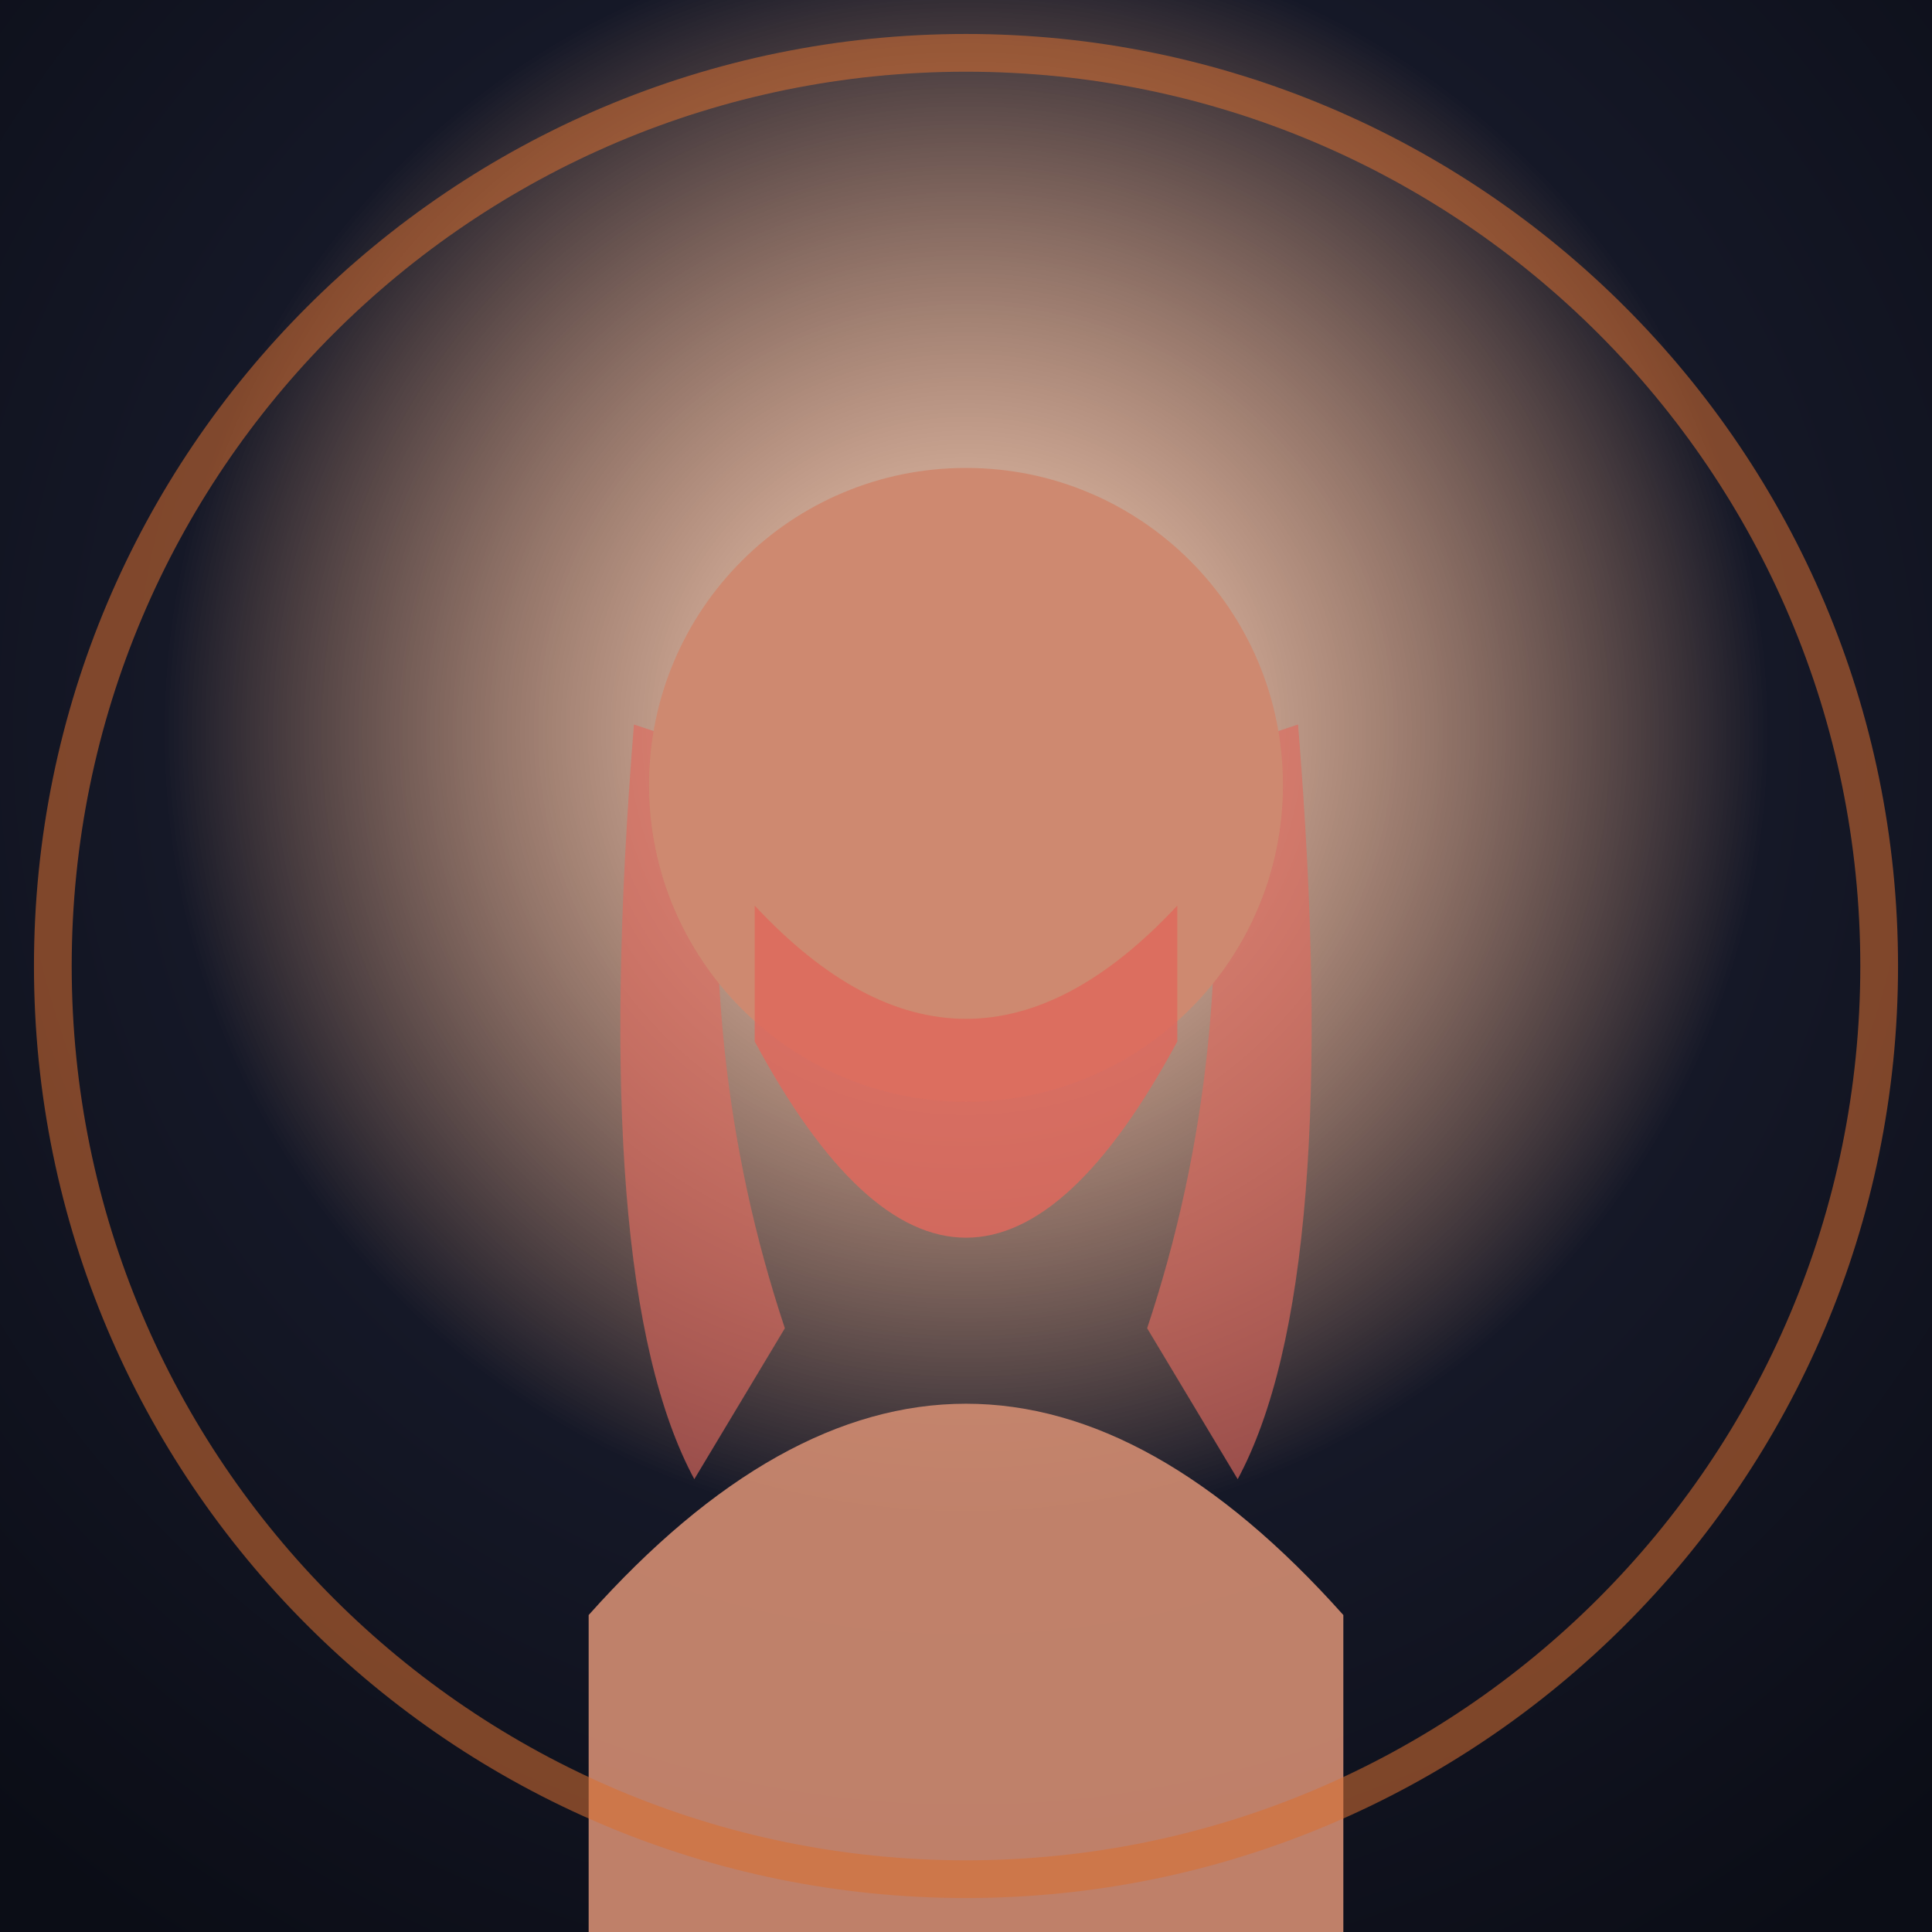
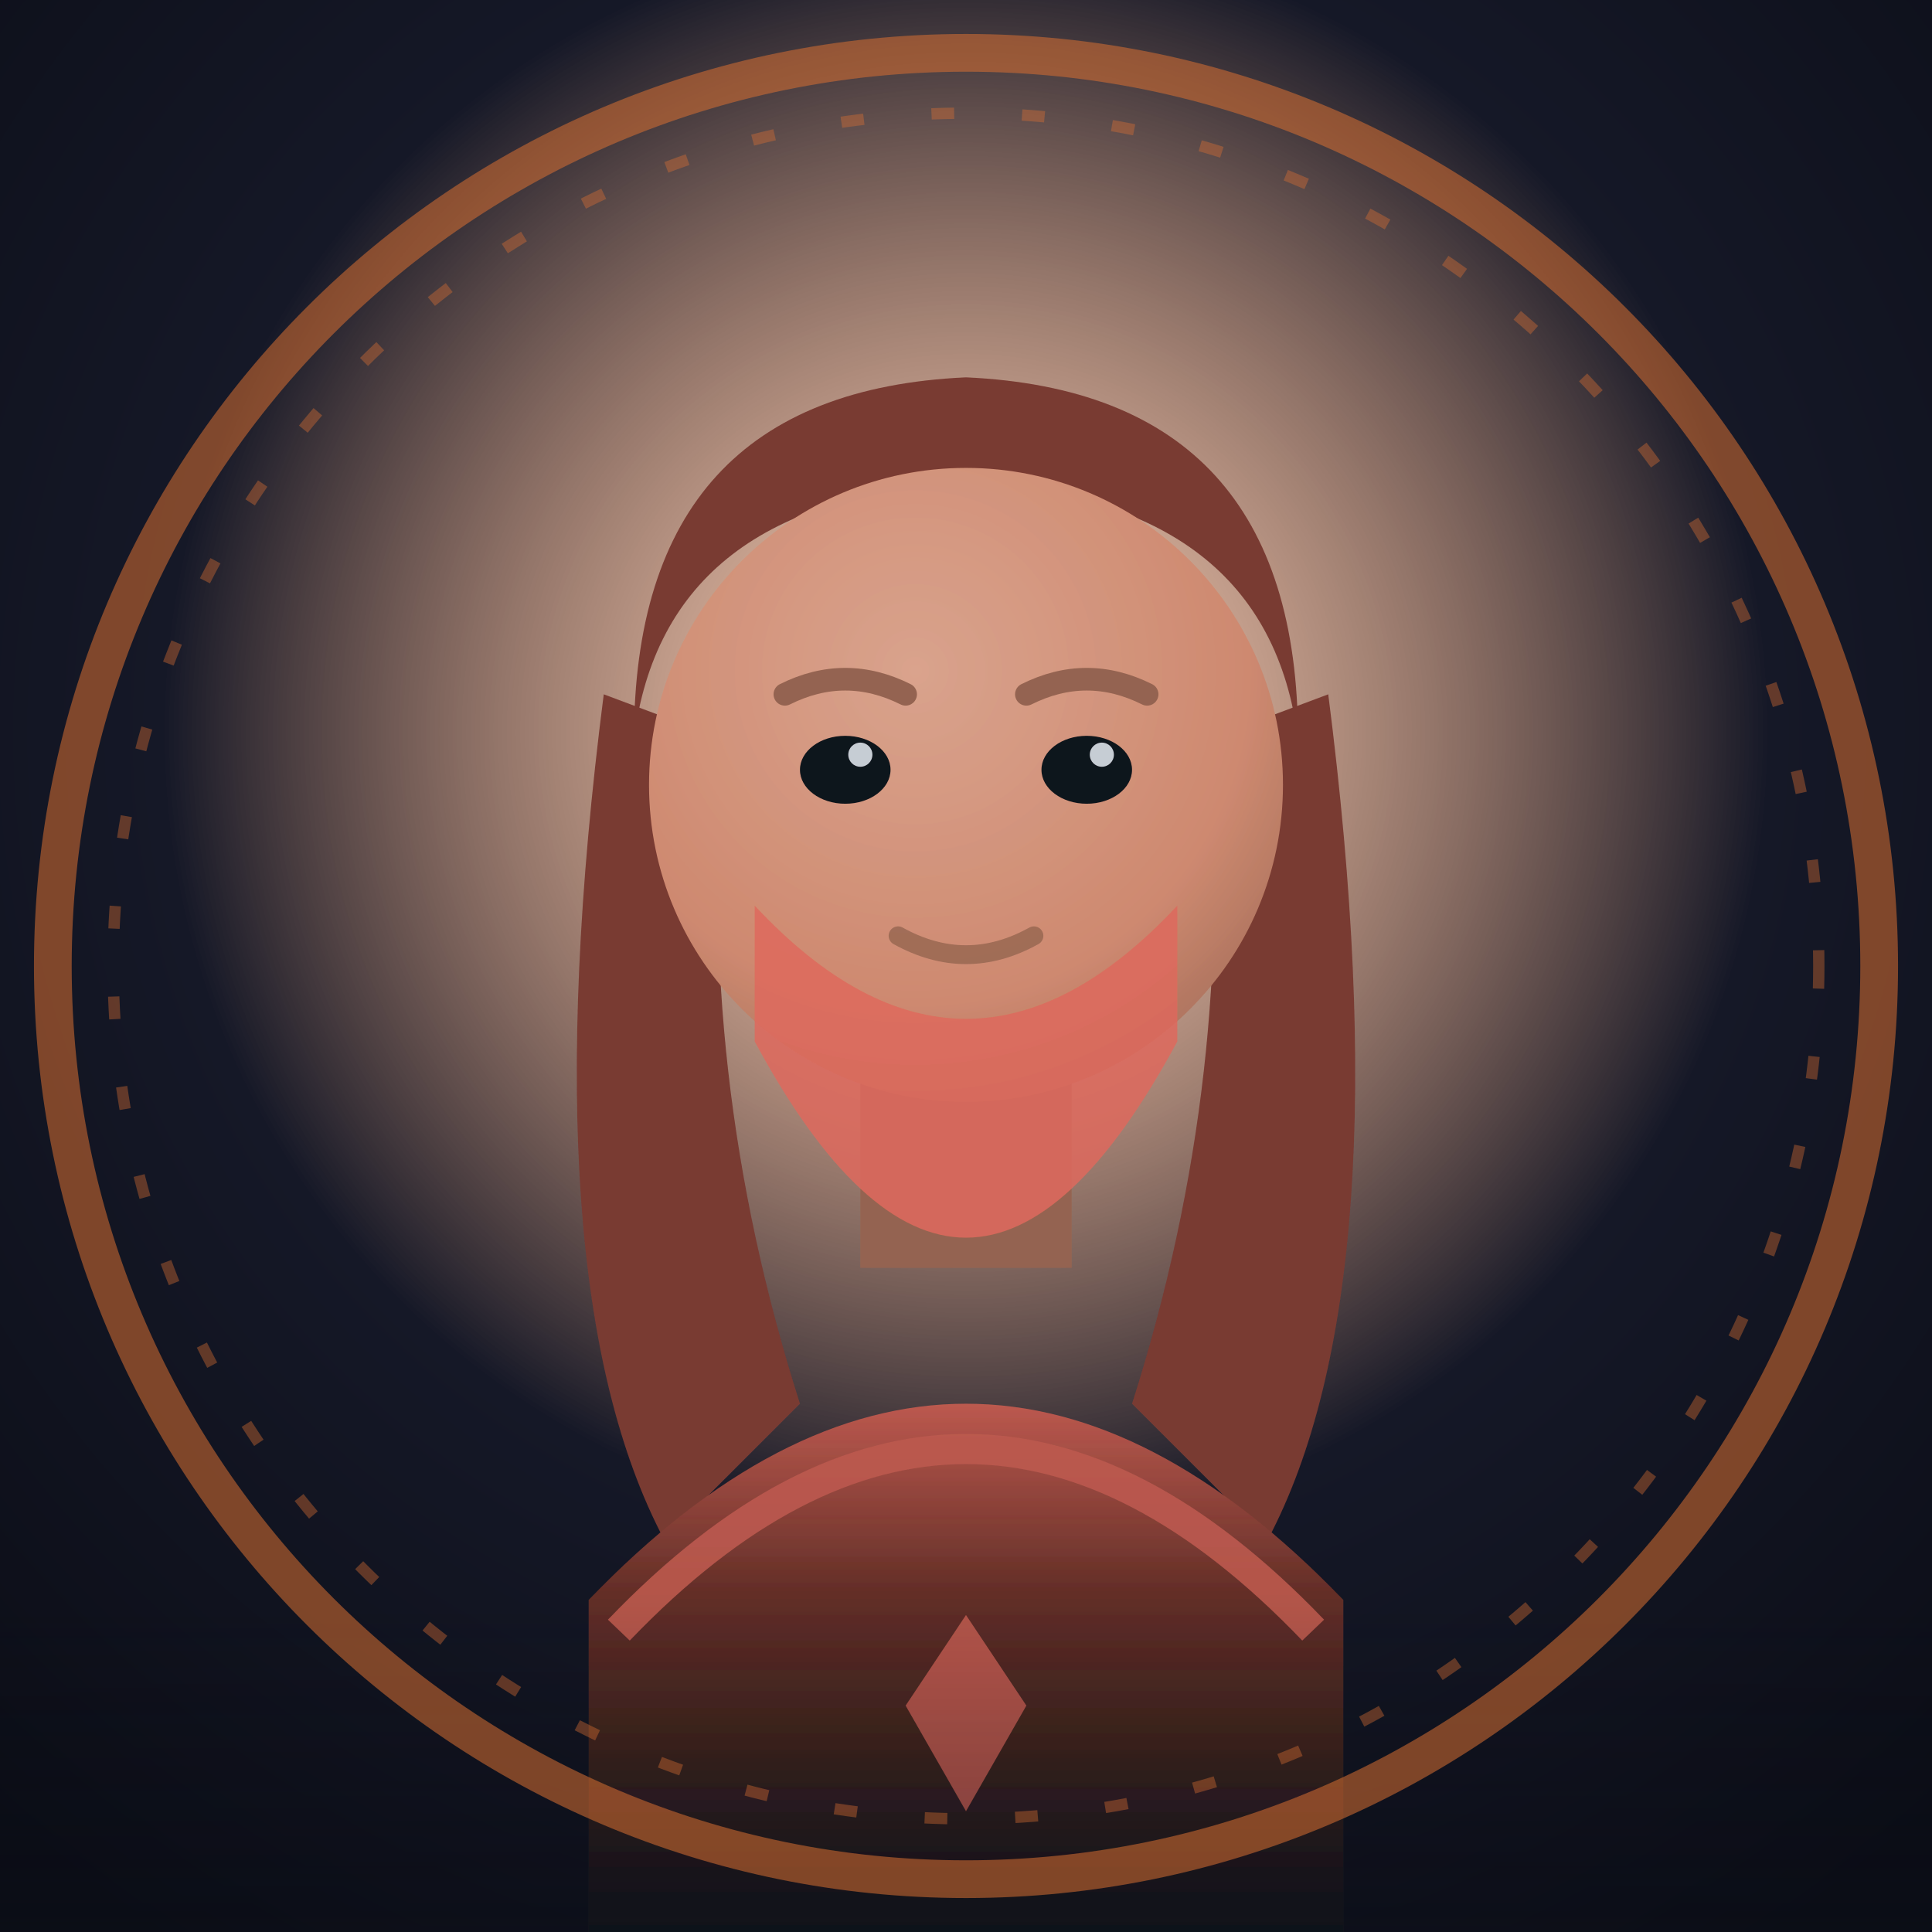
<svg xmlns="http://www.w3.org/2000/svg" viewBox="0 0 256 256" role="img" aria-label="gnome_rock female">
  <defs>
    <radialGradient id="bg" cx="50%" cy="38%" r="75%">
      <stop offset="0%" stop-color="#d96f32" stop-opacity="0.30" />
      <stop offset="55%" stop-color="#151827" />
      <stop offset="100%" stop-color="#0b0d16" />
    </radialGradient>
+     <radialGradient id="hd" cx="42%" cy="32%" r="85%">
+       <stop offset="0%" stop-color="#d5a682" />
+       <stop offset="62%" stop-color="#c98d5f" />
+       <stop offset="100%" stop-color="#916644" />
+     </radialGradient>
+     <linearGradient id="arm" x1="0" y1="0" x2="0" y2="1">
+       <stop offset="0%" stop-color="#b85e2a" />
+       <stop offset="35%" stop-color="#623216" />
+       <stop offset="100%" stop-color="#10121c" />
+     </linearGradient>
    <linearGradient id="veil" x1="0" y1="0" x2="0" y2="1">
      <stop offset="0%" stop-color="#0b0d16" stop-opacity="0" />
      <stop offset="100%" stop-color="#0b0d16" />
    </linearGradient>
  </defs>
  <rect width="256" height="256" fill="url(#bg)" />
  <g style="filter: hue-rotate(-10deg)">
-     <path d="M84 96 Q78 170 92 196 L104 176 Q92 140 96 100 Z" fill="#d96f32" opacity="0.65" />
-     <path d="M172 96 Q178 170 164 196 L152 176 Q164 140 160 100 Z" fill="#d96f32" opacity="0.65" />
-     <path d="M78 214 Q128 158 178 214 L178 256 L78 256 Z" fill="#c98d5f" opacity="0.92" />
-     <circle cx="128" cy="104" r="42" fill="#c98d5f" />
+     <path d="M80 92 Q70 170 88 204 L106 186 Q92 142 96 98 Z" fill="#773d1c" />
+     <path d="M176 92 Q186 170 168 204 L150 186 Q164 142 160 98 Z" fill="#773d1c" />
+     <path d="M84 98 Q84 52 128 50 Q172 52 172 98 Q168 66 128 64 Q88 66 84 98 Z" fill="#773d1c" />
+     <rect x="114" y="134" width="28" height="34" fill="#916644" />
+     <path d="M78 212 Q128 160 178 212 L178 256 L78 256 Z" fill="url(#arm)" />
+     <path d="M82 216 Q128 168 174 216" fill="none" stroke="#b85e2a" stroke-width="4" opacity="0.9" />
+     <path d="M120 226 L128 214 L136 226 L128 240 Z" fill="#b85e2a" opacity="0.9" />
+     <circle cx="128" cy="104" r="42" fill="url(#hd)" />
+     <ellipse cx="112" cy="102" rx="6" ry="4.5" fill="#10121c" />
+     <ellipse cx="144" cy="102" rx="6" ry="4.5" fill="#10121c" />
+     <circle cx="114" cy="100" r="1.6" fill="#e8ecf4" opacity="0.85" />
+     <circle cx="146" cy="100" r="1.6" fill="#e8ecf4" opacity="0.85" />
+     <path d="M104 92 Q112 88 120 92" stroke="#916644" stroke-width="3" fill="none" stroke-linecap="round" />
+     <path d="M136 92 Q144 88 152 92" stroke="#916644" stroke-width="3" fill="none" stroke-linecap="round" />
+     <path d="M119 124 Q128 129 137 124" stroke="#916644" stroke-width="2.5" fill="none" stroke-linecap="round" opacity="0.8" />
    <path d="M100 138 Q128 190 156 138 L156 120 Q128 150 100 120 Z" fill="#d96f32" opacity="0.85" />
  </g>
+   <rect x="0" y="212" width="256" height="44" fill="url(#veil)" opacity="0.35" />
  <circle cx="128" cy="128" r="121" fill="none" stroke="#d96f32" stroke-width="5" opacity="0.55" />
+   <circle cx="128" cy="128" r="113" fill="none" stroke="#d96f32" stroke-width="1.5" stroke-dasharray="3 9" opacity="0.4" />
</svg>
